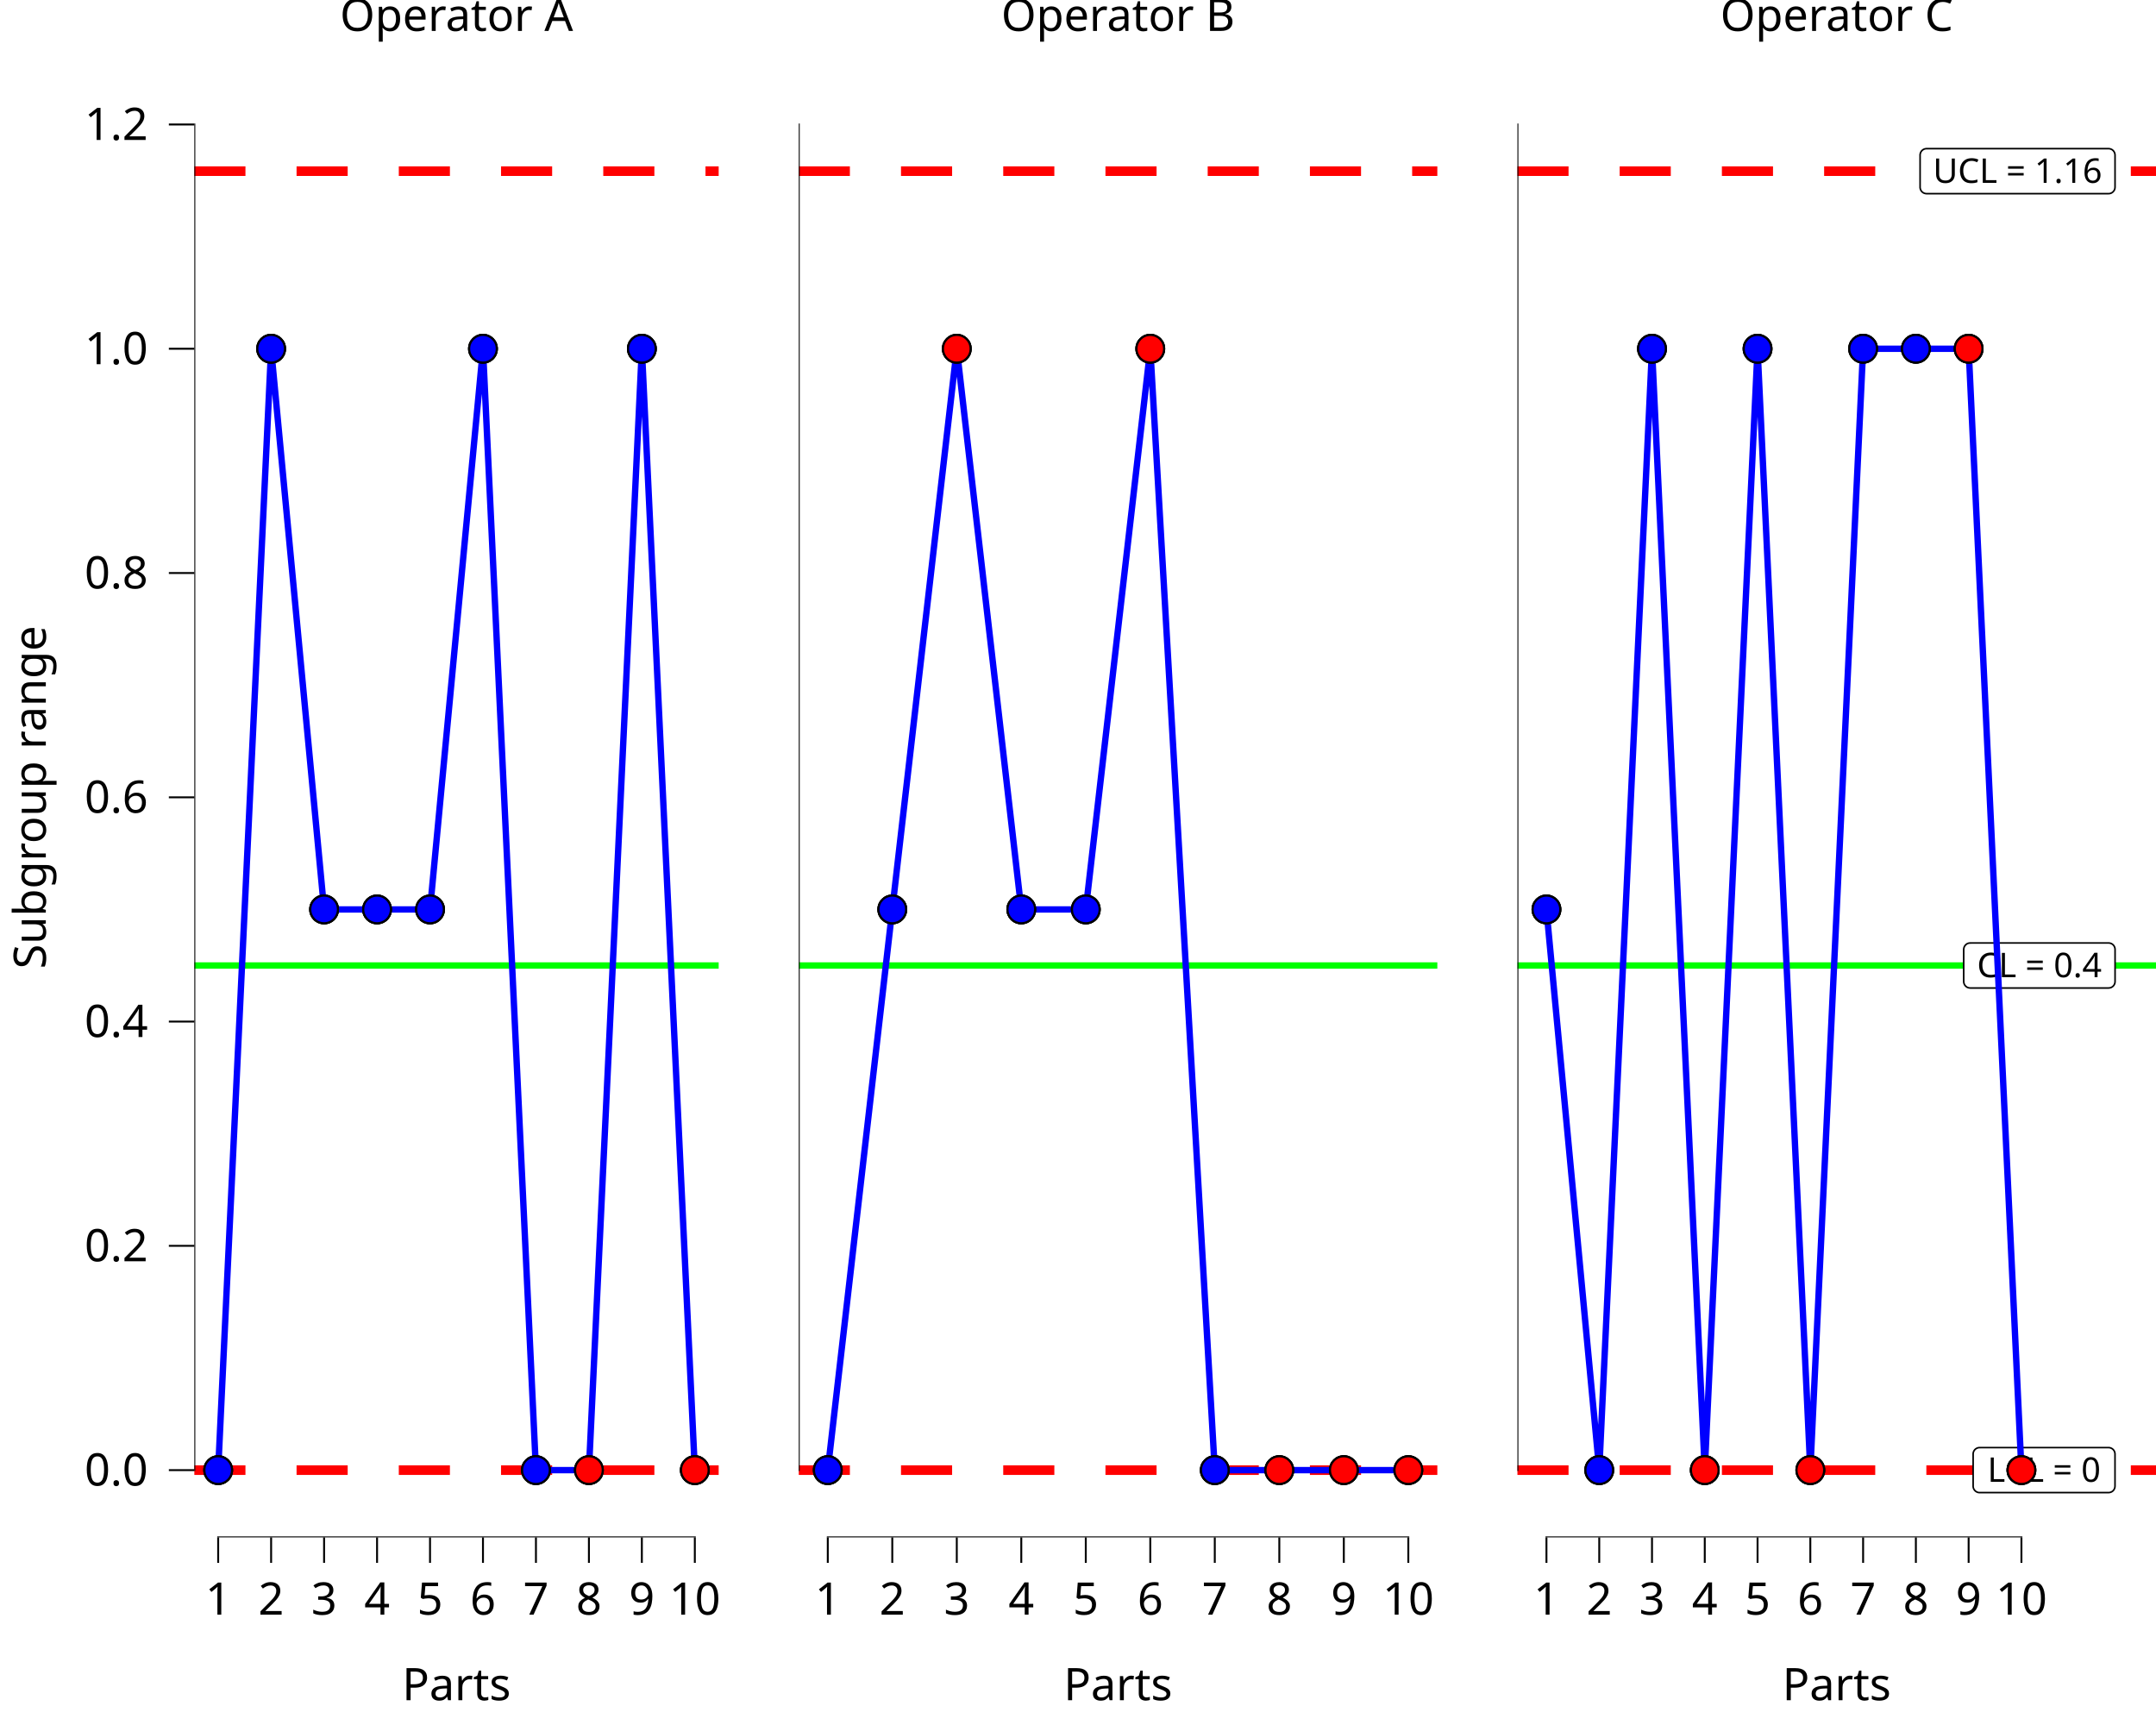
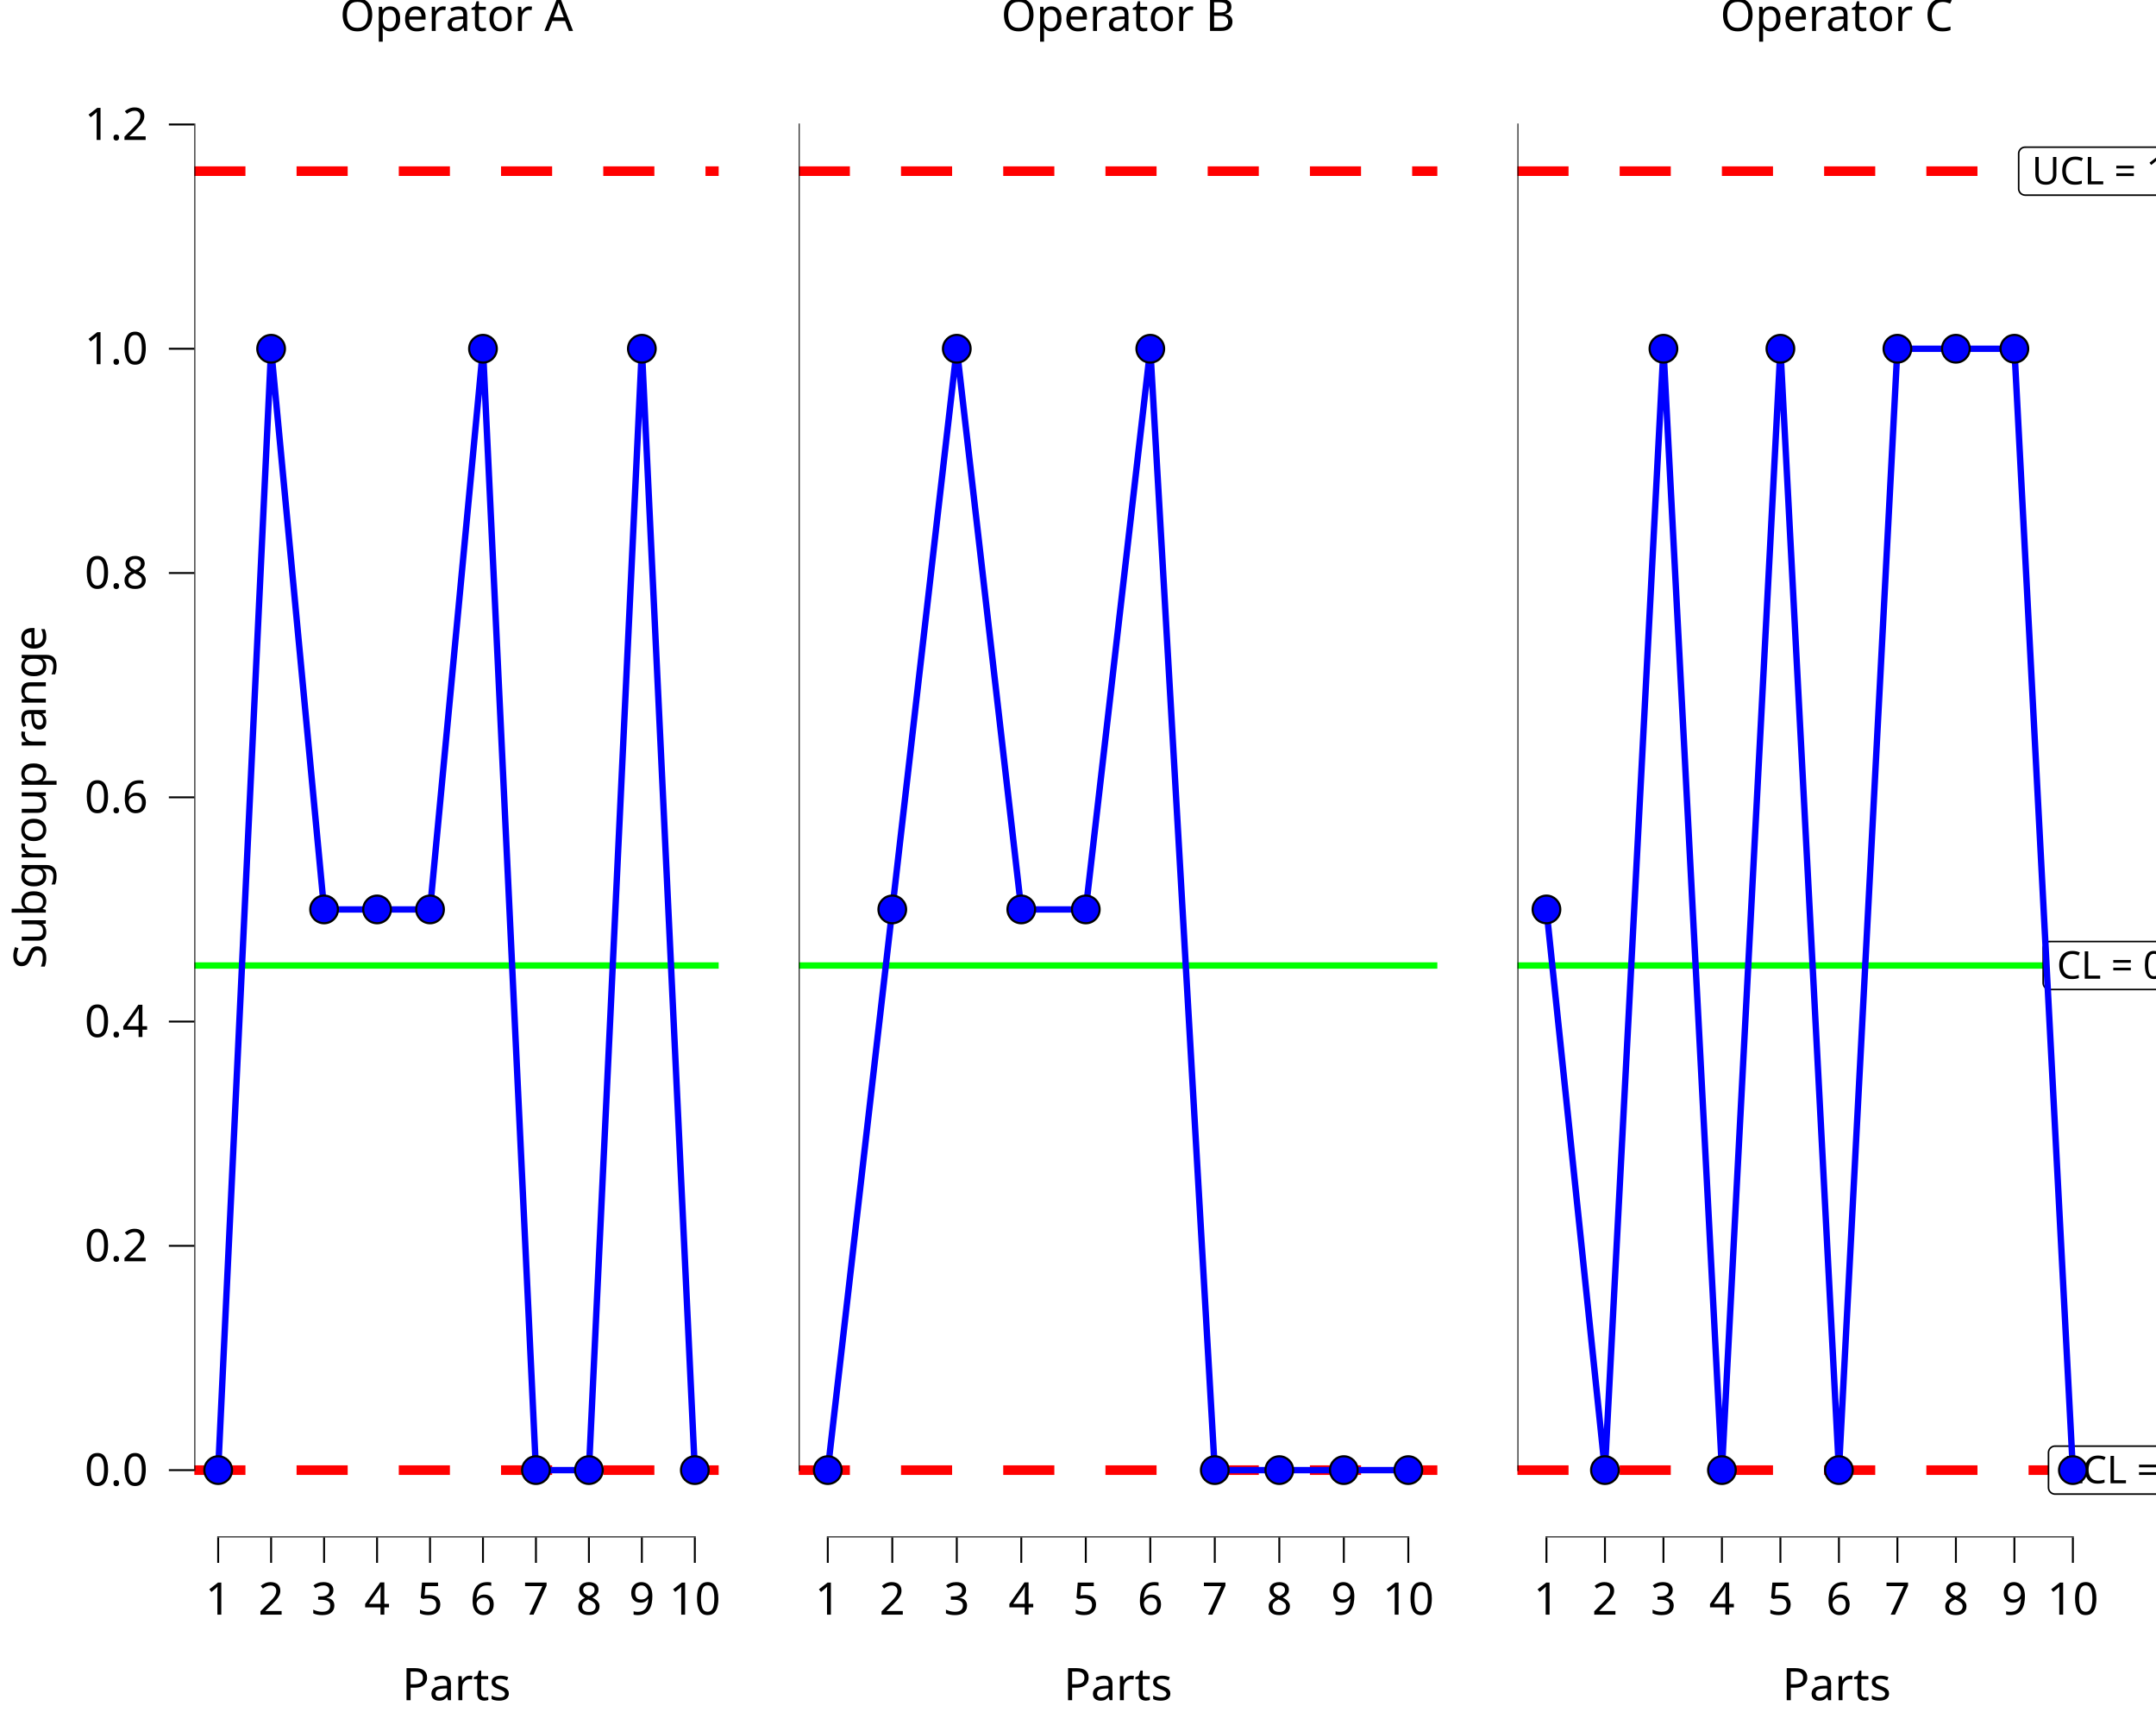
<svg xmlns="http://www.w3.org/2000/svg" class="svglite" data-engine-version="2.0" width="720.00pt" height="576.00pt" viewBox="0 0 720.00 576.00">
  <defs>
    <style type="text/css">
    .svglite line, .svglite polyline, .svglite polygon, .svglite path, .svglite rect, .svglite circle {
      fill: none;
      stroke: #000000;
      stroke-linecap: round;
      stroke-linejoin: round;
      stroke-miterlimit: 10.00;
    }
  </style>
  </defs>
  <rect width="100%" height="100%" style="stroke: none; fill: #FFFFFF;" />
  <defs>
    <clipPath id="cpMC4wMHw3MjAuMDB8MC4wMHw1NzYuMDA=">
      <rect x="0.00" y="0.00" width="720.00" height="576.00" />
    </clipPath>
  </defs>
  <g clip-path="url(#cpMC4wMHw3MjAuMDB8MC4wMHw1NzYuMDA=)">
</g>
  <defs>
    <clipPath id="cpMC4wMHwyNDAuMDB8MC4wMHw1NzYuMDA=">
      <rect x="0.00" y="0.00" width="240.00" height="576.00" />
    </clipPath>
  </defs>
  <g clip-path="url(#cpMC4wMHwyNDAuMDB8MC4wMHw1NzYuMDA=)">
    <rect x="0.00" y="0.00" width="240.00" height="576.00" style="stroke-width: 10.67; stroke: none;" />
  </g>
  <g clip-path="url(#cpMC4wMHw3MjAuMDB8MC4wMHw1NzYuMDA=)">
</g>
  <defs>
    <clipPath id="cpNjQuOTB8MjQwLjAwfDE5LjEwfDUxMy4zNQ==">
      <rect x="64.90" y="19.10" width="175.10" height="494.25" />
    </clipPath>
  </defs>
  <g clip-path="url(#cpNjQuOTB8MjQwLjAwfDE5LjEwfDUxMy4zNQ==)">
    <rect x="64.90" y="19.10" width="175.10" height="494.25" style="stroke-width: 10.67; stroke: none;" />
    <line x1="64.90" y1="322.39" x2="240.00" y2="322.39" style="stroke-width: 2.13; stroke: #00FF00; stroke-linecap: butt;" />
    <line x1="64.90" y1="57.15" x2="240.00" y2="57.15" style="stroke-width: 3.20; stroke: #FF0000; stroke-dasharray: 17.07,17.07; stroke-linecap: butt;" />
    <line x1="64.90" y1="490.89" x2="240.00" y2="490.89" style="stroke-width: 3.20; stroke: #FF0000; stroke-dasharray: 17.07,17.07; stroke-linecap: butt;" />
    <polyline points="72.86,490.89 90.54,116.45 108.23,303.67 125.92,303.67 143.61,303.67 161.29,116.45 178.98,490.89 196.67,490.89 214.35,116.45 232.04,490.89 " style="stroke-width: 2.13; stroke: #0000FF; stroke-linecap: butt;" />
-     <circle cx="72.86" cy="490.89" r="4.62" style="stroke-width: 0.71; fill: #0000FF;" />
-     <circle cx="90.54" cy="116.45" r="4.62" style="stroke-width: 0.71; fill: #0000FF;" />
-     <circle cx="108.23" cy="303.67" r="4.62" style="stroke-width: 0.71; fill: #0000FF;" />
-     <circle cx="125.92" cy="303.67" r="4.62" style="stroke-width: 0.71; fill: #0000FF;" />
-     <circle cx="143.61" cy="303.67" r="4.62" style="stroke-width: 0.71; fill: #0000FF;" />
-     <circle cx="161.29" cy="116.45" r="4.62" style="stroke-width: 0.71; fill: #0000FF;" />
-     <circle cx="178.98" cy="490.89" r="4.62" style="stroke-width: 0.71; fill: #0000FF;" />
-     <circle cx="196.67" cy="490.89" r="4.62" style="stroke-width: 0.71; fill: #0000FF;" />
-     <circle cx="214.35" cy="116.45" r="4.62" style="stroke-width: 0.71; fill: #0000FF;" />
-     <circle cx="232.04" cy="490.89" r="4.62" style="stroke-width: 0.71; fill: #0000FF;" />
    <line x1="72.54" y1="513.35" x2="232.36" y2="513.35" style="stroke-width: 0.64; stroke-linecap: butt;" />
    <line x1="64.90" y1="491.20" x2="64.90" y2="41.25" style="stroke-width: 0.64; stroke-linecap: butt;" />
    <circle cx="72.86" cy="490.89" r="4.62" style="stroke-width: 0.71; fill: #0000FF;" />
    <circle cx="90.54" cy="116.45" r="4.62" style="stroke-width: 0.71; fill: #0000FF;" />
    <circle cx="108.23" cy="303.67" r="4.62" style="stroke-width: 0.71; fill: #0000FF;" />
    <circle cx="125.92" cy="303.67" r="4.62" style="stroke-width: 0.71; fill: #0000FF;" />
    <circle cx="143.61" cy="303.67" r="4.62" style="stroke-width: 0.71; fill: #0000FF;" />
    <circle cx="161.29" cy="116.45" r="4.62" style="stroke-width: 0.71; fill: #0000FF;" />
    <circle cx="178.98" cy="490.89" r="4.62" style="stroke-width: 0.71; fill: #0000FF;" />
    <circle cx="196.67" cy="490.89" r="4.62" style="stroke-width: 0.71; fill: #0000FF;" />
    <circle cx="214.35" cy="116.45" r="4.62" style="stroke-width: 0.71; fill: #0000FF;" />
    <circle cx="232.04" cy="490.89" r="4.62" style="stroke-width: 0.71; fill: #0000FF;" />
-     <circle cx="72.86" cy="490.89" r="4.62" style="stroke-width: 0.71; fill: #0000FF;" />
-     <circle cx="90.54" cy="116.45" r="4.62" style="stroke-width: 0.71; fill: #0000FF;" />
-     <circle cx="108.23" cy="303.67" r="4.62" style="stroke-width: 0.71; fill: #0000FF;" />
-     <circle cx="125.92" cy="303.67" r="4.62" style="stroke-width: 0.71; fill: #0000FF;" />
-     <circle cx="143.61" cy="303.67" r="4.62" style="stroke-width: 0.71; fill: #0000FF;" />
-     <circle cx="161.29" cy="116.45" r="4.62" style="stroke-width: 0.71; fill: #0000FF;" />
-     <circle cx="178.98" cy="490.89" r="4.62" style="stroke-width: 0.71; fill: #0000FF;" />
-     <circle cx="196.67" cy="490.89" r="4.62" style="stroke-width: 0.71; fill: #FF0000;" />
-     <circle cx="214.35" cy="116.45" r="4.62" style="stroke-width: 0.71; fill: #0000FF;" />
-     <circle cx="232.04" cy="490.89" r="4.62" style="stroke-width: 0.71; fill: #FF0000;" />
    <rect x="64.90" y="19.10" width="175.10" height="494.25" style="stroke-width: 0.00; stroke: none;" />
  </g>
  <g clip-path="url(#cpMC4wMHw3MjAuMDB8MC4wMHw1NzYuMDA=)">
    <polyline points="64.90,513.35 64.90,19.10 " style="stroke-width: 0.00; stroke: none; stroke-linecap: butt;" />
    <text x="49.42" y="496.05" text-anchor="end" style="font-size: 15.00px; font-family: sans;" textLength="20.85px" lengthAdjust="spacingAndGlyphs">0.0</text>
    <text x="49.42" y="421.16" text-anchor="end" style="font-size: 15.00px; font-family: sans;" textLength="20.85px" lengthAdjust="spacingAndGlyphs">0.2</text>
    <text x="49.42" y="346.27" text-anchor="end" style="font-size: 15.00px; font-family: sans;" textLength="20.85px" lengthAdjust="spacingAndGlyphs">0.4</text>
    <text x="49.42" y="271.39" text-anchor="end" style="font-size: 15.00px; font-family: sans;" textLength="20.85px" lengthAdjust="spacingAndGlyphs">0.6</text>
    <text x="49.42" y="196.50" text-anchor="end" style="font-size: 15.00px; font-family: sans;" textLength="20.85px" lengthAdjust="spacingAndGlyphs">0.8</text>
    <text x="49.42" y="121.62" text-anchor="end" style="font-size: 15.00px; font-family: sans;" textLength="20.85px" lengthAdjust="spacingAndGlyphs">1.0</text>
    <text x="49.42" y="46.73" text-anchor="end" style="font-size: 15.00px; font-family: sans;" textLength="20.85px" lengthAdjust="spacingAndGlyphs">1.2</text>
    <polyline points="56.39,490.89 64.90,490.89 " style="stroke-width: 0.64; stroke-linecap: butt;" />
    <polyline points="56.39,416.00 64.90,416.00 " style="stroke-width: 0.64; stroke-linecap: butt;" />
    <polyline points="56.39,341.11 64.90,341.11 " style="stroke-width: 0.64; stroke-linecap: butt;" />
    <polyline points="56.39,266.23 64.90,266.23 " style="stroke-width: 0.64; stroke-linecap: butt;" />
    <polyline points="56.39,191.34 64.90,191.34 " style="stroke-width: 0.64; stroke-linecap: butt;" />
    <polyline points="56.39,116.45 64.90,116.45 " style="stroke-width: 0.64; stroke-linecap: butt;" />
    <polyline points="56.39,41.57 64.90,41.57 " style="stroke-width: 0.64; stroke-linecap: butt;" />
    <polyline points="64.90,513.35 240.00,513.35 " style="stroke-width: 0.00; stroke: none; stroke-linecap: butt;" />
    <polyline points="72.86,521.85 72.86,513.35 " style="stroke-width: 0.64; stroke-linecap: butt;" />
    <polyline points="90.54,521.85 90.54,513.35 " style="stroke-width: 0.64; stroke-linecap: butt;" />
    <polyline points="108.23,521.85 108.23,513.35 " style="stroke-width: 0.64; stroke-linecap: butt;" />
    <polyline points="125.92,521.85 125.92,513.35 " style="stroke-width: 0.64; stroke-linecap: butt;" />
    <polyline points="143.61,521.85 143.61,513.35 " style="stroke-width: 0.64; stroke-linecap: butt;" />
    <polyline points="161.29,521.85 161.29,513.35 " style="stroke-width: 0.64; stroke-linecap: butt;" />
    <polyline points="178.98,521.85 178.98,513.35 " style="stroke-width: 0.64; stroke-linecap: butt;" />
    <polyline points="196.67,521.85 196.67,513.35 " style="stroke-width: 0.64; stroke-linecap: butt;" />
    <polyline points="214.35,521.85 214.35,513.35 " style="stroke-width: 0.64; stroke-linecap: butt;" />
    <polyline points="232.04,521.85 232.04,513.35 " style="stroke-width: 0.64; stroke-linecap: butt;" />
    <text x="72.86" y="539.15" text-anchor="middle" style="font-size: 15.00px; font-family: sans;" textLength="8.34px" lengthAdjust="spacingAndGlyphs">1</text>
    <text x="90.54" y="539.15" text-anchor="middle" style="font-size: 15.00px; font-family: sans;" textLength="8.34px" lengthAdjust="spacingAndGlyphs">2</text>
    <text x="108.23" y="539.15" text-anchor="middle" style="font-size: 15.00px; font-family: sans;" textLength="8.34px" lengthAdjust="spacingAndGlyphs">3</text>
    <text x="125.92" y="539.15" text-anchor="middle" style="font-size: 15.00px; font-family: sans;" textLength="8.34px" lengthAdjust="spacingAndGlyphs">4</text>
    <text x="143.61" y="539.15" text-anchor="middle" style="font-size: 15.00px; font-family: sans;" textLength="8.34px" lengthAdjust="spacingAndGlyphs">5</text>
    <text x="161.29" y="539.15" text-anchor="middle" style="font-size: 15.00px; font-family: sans;" textLength="8.34px" lengthAdjust="spacingAndGlyphs">6</text>
    <text x="178.98" y="539.15" text-anchor="middle" style="font-size: 15.00px; font-family: sans;" textLength="8.34px" lengthAdjust="spacingAndGlyphs">7</text>
    <text x="196.67" y="539.15" text-anchor="middle" style="font-size: 15.00px; font-family: sans;" textLength="8.34px" lengthAdjust="spacingAndGlyphs">8</text>
    <text x="214.35" y="539.15" text-anchor="middle" style="font-size: 15.00px; font-family: sans;" textLength="8.34px" lengthAdjust="spacingAndGlyphs">9</text>
    <text x="232.04" y="539.15" text-anchor="middle" style="font-size: 15.00px; font-family: sans;" textLength="16.69px" lengthAdjust="spacingAndGlyphs">10</text>
    <text x="152.45" y="567.72" text-anchor="middle" style="font-size: 15.00px; font-family: sans;" textLength="35.02px" lengthAdjust="spacingAndGlyphs">Parts</text>
    <text transform="translate(15.30,266.23) rotate(-90)" text-anchor="middle" style="font-size: 15.00px; font-family: sans;" textLength="107.60px" lengthAdjust="spacingAndGlyphs">Subgroup range</text>
    <text x="152.45" y="10.32" text-anchor="middle" style="font-size: 15.00px; font-family: sans;" textLength="73.38px" lengthAdjust="spacingAndGlyphs">Operator A</text>
  </g>
  <defs>
    <clipPath id="cpMjQwLjAwfDQ4MC4wMHwwLjAwfDU3Ni4wMA==">
      <rect x="240.00" y="0.00" width="240.00" height="576.00" />
    </clipPath>
  </defs>
  <g clip-path="url(#cpMjQwLjAwfDQ4MC4wMHwwLjAwfDU3Ni4wMA==)">
    <rect x="240.00" y="0.00" width="240.00" height="576.00" style="stroke-width: 10.67; stroke: none;" />
  </g>
  <g clip-path="url(#cpMC4wMHw3MjAuMDB8MC4wMHw1NzYuMDA=)">
</g>
  <defs>
    <clipPath id="cpMjY2Ljc1fDQ4MC4wMHwxOS4xMHw1MTMuMzU=">
      <rect x="266.75" y="19.10" width="213.25" height="494.25" />
    </clipPath>
  </defs>
  <g clip-path="url(#cpMjY2Ljc1fDQ4MC4wMHwxOS4xMHw1MTMuMzU=)">
    <rect x="266.75" y="19.10" width="213.25" height="494.25" style="stroke-width: 10.67; stroke: none;" />
    <line x1="266.75" y1="322.39" x2="480.00" y2="322.39" style="stroke-width: 2.13; stroke: #00FF00; stroke-linecap: butt;" />
    <line x1="266.75" y1="57.15" x2="480.00" y2="57.15" style="stroke-width: 3.20; stroke: #FF0000; stroke-dasharray: 17.07,17.07; stroke-linecap: butt;" />
    <line x1="266.75" y1="490.89" x2="480.00" y2="490.89" style="stroke-width: 3.20; stroke: #FF0000; stroke-dasharray: 17.07,17.07; stroke-linecap: butt;" />
    <polyline points="276.44,490.89 297.98,303.67 319.52,116.45 341.06,303.67 362.60,303.67 384.14,116.45 405.68,490.89 427.23,490.89 448.77,490.89 470.31,490.89 " style="stroke-width: 2.13; stroke: #0000FF; stroke-linecap: butt;" />
-     <circle cx="276.44" cy="490.89" r="4.62" style="stroke-width: 0.71; fill: #0000FF;" />
-     <circle cx="297.98" cy="303.67" r="4.62" style="stroke-width: 0.71; fill: #0000FF;" />
-     <circle cx="319.52" cy="116.45" r="4.62" style="stroke-width: 0.71; fill: #FF0000;" />
-     <circle cx="341.06" cy="303.67" r="4.62" style="stroke-width: 0.71; fill: #0000FF;" />
-     <circle cx="362.60" cy="303.67" r="4.62" style="stroke-width: 0.71; fill: #0000FF;" />
-     <circle cx="384.14" cy="116.45" r="4.62" style="stroke-width: 0.71; fill: #FF0000;" />
-     <circle cx="405.68" cy="490.89" r="4.62" style="stroke-width: 0.71; fill: #0000FF;" />
-     <circle cx="427.23" cy="490.89" r="4.62" style="stroke-width: 0.71; fill: #0000FF;" />
-     <circle cx="448.77" cy="490.89" r="4.62" style="stroke-width: 0.71; fill: #0000FF;" />
-     <circle cx="470.31" cy="490.89" r="4.62" style="stroke-width: 0.71; fill: #0000FF;" />
    <line x1="276.12" y1="513.35" x2="470.63" y2="513.35" style="stroke-width: 0.64; stroke-linecap: butt;" />
    <line x1="266.75" y1="491.20" x2="266.75" y2="41.25" style="stroke-width: 0.64; stroke-linecap: butt;" />
    <circle cx="276.44" cy="490.89" r="4.62" style="stroke-width: 0.71; fill: #0000FF;" />
    <circle cx="297.98" cy="303.67" r="4.62" style="stroke-width: 0.71; fill: #0000FF;" />
    <circle cx="319.52" cy="116.45" r="4.62" style="stroke-width: 0.71; fill: #0000FF;" />
    <circle cx="341.06" cy="303.67" r="4.62" style="stroke-width: 0.71; fill: #0000FF;" />
    <circle cx="362.60" cy="303.67" r="4.62" style="stroke-width: 0.71; fill: #0000FF;" />
    <circle cx="384.14" cy="116.45" r="4.62" style="stroke-width: 0.71; fill: #0000FF;" />
    <circle cx="405.68" cy="490.89" r="4.62" style="stroke-width: 0.71; fill: #0000FF;" />
    <circle cx="427.23" cy="490.89" r="4.62" style="stroke-width: 0.71; fill: #0000FF;" />
    <circle cx="448.77" cy="490.89" r="4.62" style="stroke-width: 0.71; fill: #0000FF;" />
    <circle cx="470.31" cy="490.89" r="4.62" style="stroke-width: 0.71; fill: #0000FF;" />
-     <circle cx="276.44" cy="490.89" r="4.62" style="stroke-width: 0.71; fill: #0000FF;" />
-     <circle cx="297.98" cy="303.67" r="4.62" style="stroke-width: 0.71; fill: #0000FF;" />
-     <circle cx="319.52" cy="116.45" r="4.62" style="stroke-width: 0.71; fill: #FF0000;" />
-     <circle cx="341.06" cy="303.67" r="4.62" style="stroke-width: 0.71; fill: #0000FF;" />
-     <circle cx="362.60" cy="303.67" r="4.62" style="stroke-width: 0.71; fill: #0000FF;" />
-     <circle cx="384.14" cy="116.45" r="4.62" style="stroke-width: 0.71; fill: #FF0000;" />
-     <circle cx="405.68" cy="490.89" r="4.62" style="stroke-width: 0.71; fill: #0000FF;" />
-     <circle cx="427.23" cy="490.89" r="4.62" style="stroke-width: 0.71; fill: #FF0000;" />
-     <circle cx="448.77" cy="490.89" r="4.62" style="stroke-width: 0.71; fill: #FF0000;" />
-     <circle cx="470.31" cy="490.89" r="4.62" style="stroke-width: 0.71; fill: #FF0000;" />
    <rect x="266.75" y="19.10" width="213.25" height="494.25" style="stroke-width: 0.00; stroke: none;" />
  </g>
  <g clip-path="url(#cpMC4wMHw3MjAuMDB8MC4wMHw1NzYuMDA=)">
    <polyline points="266.75,513.35 480.00,513.35 " style="stroke-width: 0.00; stroke: none; stroke-linecap: butt;" />
    <polyline points="276.44,521.85 276.44,513.35 " style="stroke-width: 0.64; stroke-linecap: butt;" />
    <polyline points="297.98,521.85 297.98,513.35 " style="stroke-width: 0.64; stroke-linecap: butt;" />
    <polyline points="319.52,521.85 319.52,513.35 " style="stroke-width: 0.64; stroke-linecap: butt;" />
    <polyline points="341.06,521.85 341.06,513.35 " style="stroke-width: 0.64; stroke-linecap: butt;" />
    <polyline points="362.60,521.85 362.60,513.35 " style="stroke-width: 0.64; stroke-linecap: butt;" />
    <polyline points="384.14,521.85 384.14,513.35 " style="stroke-width: 0.64; stroke-linecap: butt;" />
    <polyline points="405.68,521.85 405.68,513.35 " style="stroke-width: 0.64; stroke-linecap: butt;" />
    <polyline points="427.23,521.85 427.23,513.35 " style="stroke-width: 0.64; stroke-linecap: butt;" />
    <polyline points="448.77,521.85 448.77,513.35 " style="stroke-width: 0.64; stroke-linecap: butt;" />
    <polyline points="470.31,521.85 470.31,513.35 " style="stroke-width: 0.64; stroke-linecap: butt;" />
    <text x="276.44" y="539.15" text-anchor="middle" style="font-size: 15.00px; font-family: sans;" textLength="8.34px" lengthAdjust="spacingAndGlyphs">1</text>
    <text x="297.98" y="539.15" text-anchor="middle" style="font-size: 15.00px; font-family: sans;" textLength="8.34px" lengthAdjust="spacingAndGlyphs">2</text>
    <text x="319.52" y="539.15" text-anchor="middle" style="font-size: 15.00px; font-family: sans;" textLength="8.34px" lengthAdjust="spacingAndGlyphs">3</text>
    <text x="341.06" y="539.15" text-anchor="middle" style="font-size: 15.00px; font-family: sans;" textLength="8.34px" lengthAdjust="spacingAndGlyphs">4</text>
    <text x="362.60" y="539.15" text-anchor="middle" style="font-size: 15.00px; font-family: sans;" textLength="8.34px" lengthAdjust="spacingAndGlyphs">5</text>
    <text x="384.14" y="539.15" text-anchor="middle" style="font-size: 15.00px; font-family: sans;" textLength="8.34px" lengthAdjust="spacingAndGlyphs">6</text>
    <text x="405.68" y="539.15" text-anchor="middle" style="font-size: 15.00px; font-family: sans;" textLength="8.34px" lengthAdjust="spacingAndGlyphs">7</text>
    <text x="427.23" y="539.15" text-anchor="middle" style="font-size: 15.00px; font-family: sans;" textLength="8.34px" lengthAdjust="spacingAndGlyphs">8</text>
    <text x="448.77" y="539.15" text-anchor="middle" style="font-size: 15.00px; font-family: sans;" textLength="8.34px" lengthAdjust="spacingAndGlyphs">9</text>
    <text x="470.31" y="539.15" text-anchor="middle" style="font-size: 15.00px; font-family: sans;" textLength="16.69px" lengthAdjust="spacingAndGlyphs">10</text>
    <text x="373.37" y="567.72" text-anchor="middle" style="font-size: 15.00px; font-family: sans;" textLength="35.02px" lengthAdjust="spacingAndGlyphs">Parts</text>
    <text x="373.37" y="10.32" text-anchor="middle" style="font-size: 15.00px; font-family: sans;" textLength="73.38px" lengthAdjust="spacingAndGlyphs">Operator B</text>
  </g>
  <defs>
    <clipPath id="cpNDgwLjAwfDcyMC4wMHwwLjAwfDU3Ni4wMA==">
      <rect x="480.00" y="0.00" width="240.00" height="576.00" />
    </clipPath>
  </defs>
  <g clip-path="url(#cpNDgwLjAwfDcyMC4wMHwwLjAwfDU3Ni4wMA==)">
    <rect x="480.00" y="0.00" width="240.00" height="576.00" style="stroke-width: 10.67; stroke: none;" />
  </g>
  <g clip-path="url(#cpMC4wMHw3MjAuMDB8MC4wMHw1NzYuMDA=)">
</g>
  <defs>
    <clipPath id="cpNTA2Ljc1fDcyMC4wMHwxOS4xMHw1MTMuMzU=">
      <rect x="506.75" y="19.10" width="213.25" height="494.25" />
    </clipPath>
  </defs>
  <g clip-path="url(#cpNTA2Ljc1fDcyMC4wMHwxOS4xMHw1MTMuMzU=)">
    <rect x="506.75" y="19.10" width="213.25" height="494.25" style="stroke-width: 10.67; stroke: none;" />
    <line x1="506.75" y1="322.39" x2="720.00" y2="322.39" style="stroke-width: 2.13; stroke: #00FF00; stroke-linecap: butt;" />
    <line x1="506.75" y1="57.15" x2="720.00" y2="57.15" style="stroke-width: 3.20; stroke: #FF0000; stroke-dasharray: 17.07,17.07; stroke-linecap: butt;" />
    <line x1="506.75" y1="490.89" x2="720.00" y2="490.89" style="stroke-width: 3.20; stroke: #FF0000; stroke-dasharray: 17.07,17.07; stroke-linecap: butt;" />
-     <polygon points="657.94,329.91 704.17,329.91 704.08,329.90 704.43,329.89 704.77,329.82 705.10,329.70 705.40,329.52 705.67,329.30 705.90,329.04 706.08,328.75 706.22,328.43 706.30,328.09 706.33,327.75 706.33,327.75 706.33,317.03 706.33,317.03 706.30,316.69 706.22,316.35 706.08,316.03 705.90,315.74 705.67,315.48 705.40,315.26 705.10,315.08 704.77,314.96 704.43,314.89 704.17,314.87 657.94,314.87 658.20,314.89 657.86,314.88 657.51,314.92 657.18,315.01 656.86,315.16 656.58,315.36 656.33,315.60 656.12,315.88 655.96,316.19 655.85,316.52 655.79,316.86 655.78,317.03 655.78,327.75 655.79,327.57 655.79,327.92 655.85,328.26 655.96,328.59 656.12,328.90 656.33,329.18 656.58,329.42 656.86,329.62 657.18,329.77 657.51,329.86 657.86,329.90 " style="stroke-width: 0.53; fill: #FFFFFF;" />
-     <text x="681.06" y="326.31" text-anchor="middle" style="font-size: 11.38px; font-family: sans;" textLength="43.35px" lengthAdjust="spacingAndGlyphs">CL = 0.4</text>
-     <polygon points="643.38,64.66 704.16,64.66 704.07,64.66 704.42,64.65 704.76,64.58 705.08,64.46 705.39,64.28 705.65,64.06 705.88,63.80 706.07,63.51 706.21,63.19 706.29,62.85 706.32,62.50 706.32,62.50 706.32,51.79 706.32,51.79 706.29,51.45 706.21,51.11 706.07,50.79 705.88,50.49 705.65,50.23 705.39,50.01 705.08,49.84 704.76,49.72 704.42,49.65 704.16,49.63 643.38,49.63 643.64,49.65 643.29,49.63 642.95,49.68 642.61,49.77 642.30,49.92 642.01,50.12 641.76,50.36 641.55,50.64 641.39,50.95 641.28,51.28 641.22,51.62 641.22,51.79 641.22,62.50 641.22,62.33 641.22,62.68 641.28,63.02 641.39,63.35 641.55,63.66 641.76,63.94 642.01,64.18 642.30,64.38 642.61,64.52 642.95,64.62 643.29,64.66 " style="stroke-width: 0.53; fill: #FFFFFF;" />
-     <text x="673.77" y="61.06" text-anchor="middle" style="font-size: 11.38px; font-family: sans;" textLength="57.90px" lengthAdjust="spacingAndGlyphs">UCL = 1.16</text>
-     <polygon points="661.09,498.40 704.15,498.40 704.06,498.40 704.41,498.38 704.75,498.31 705.08,498.19 705.38,498.02 705.65,497.80 705.88,497.54 706.06,497.24 706.20,496.92 706.28,496.59 706.31,496.24 706.31,496.24 706.31,485.53 706.31,485.53 706.28,485.18 706.20,484.84 706.06,484.52 705.88,484.23 705.65,483.97 705.38,483.75 705.08,483.58 704.75,483.45 704.41,483.38 704.15,483.37 661.09,483.37 661.35,483.38 661.00,483.37 660.65,483.41 660.32,483.51 660.01,483.66 659.72,483.85 659.47,484.09 659.26,484.37 659.10,484.68 658.99,485.01 658.93,485.35 658.93,485.53 658.93,496.24 658.93,496.07 658.93,496.41 658.99,496.76 659.10,497.09 659.26,497.39 659.47,497.67 659.72,497.91 660.01,498.11 660.32,498.26 660.65,498.36 661.00,498.40 " style="stroke-width: 0.53; fill: #FFFFFF;" />
-     <text x="682.62" y="494.80" text-anchor="middle" style="font-size: 11.38px; font-family: sans;" textLength="40.19px" lengthAdjust="spacingAndGlyphs">LCL = 0</text>
-     <polyline points="516.44,303.67 534.07,490.89 551.69,116.45 569.31,490.89 586.94,116.45 604.56,490.89 622.19,116.45 639.81,116.45 657.43,116.45 675.06,490.89 " style="stroke-width: 2.13; stroke: #0000FF; stroke-linecap: butt;" />
-     <circle cx="516.44" cy="303.67" r="4.62" style="stroke-width: 0.71; fill: #0000FF;" />
-     <circle cx="534.07" cy="490.89" r="4.62" style="stroke-width: 0.71; fill: #0000FF;" />
-     <circle cx="551.69" cy="116.45" r="4.62" style="stroke-width: 0.71; fill: #0000FF;" />
-     <circle cx="569.31" cy="490.89" r="4.62" style="stroke-width: 0.71; fill: #0000FF;" />
-     <circle cx="586.94" cy="116.45" r="4.62" style="stroke-width: 0.71; fill: #0000FF;" />
-     <circle cx="604.56" cy="490.89" r="4.62" style="stroke-width: 0.71; fill: #0000FF;" />
-     <circle cx="622.19" cy="116.45" r="4.62" style="stroke-width: 0.71; fill: #0000FF;" />
-     <circle cx="639.81" cy="116.45" r="4.62" style="stroke-width: 0.71; fill: #0000FF;" />
-     <circle cx="657.43" cy="116.45" r="4.62" style="stroke-width: 0.71; fill: #0000FF;" />
-     <circle cx="675.06" cy="490.89" r="4.62" style="stroke-width: 0.71; fill: #0000FF;" />
-     <line x1="516.12" y1="513.35" x2="675.38" y2="513.35" style="stroke-width: 0.64; stroke-linecap: butt;" />
+     <polygon points="684.48,330.40 736.13,330.40 736.04,330.40 736.39,330.38 736.73,330.31 737.06,330.19 737.36,330.01 737.63,329.79 737.86,329.53 738.04,329.24 738.18,328.92 738.26,328.58 738.29,328.24 738.29,328.24 738.29,316.55 738.29,316.55 738.26,316.20 738.18,315.86 738.04,315.54 737.86,315.25 737.63,314.99 737.36,314.77 737.06,314.59 736.73,314.47 736.39,314.40 736.13,314.39 684.48,314.39 684.74,314.40 684.40,314.39 684.05,314.43 683.72,314.53 683.40,314.67 683.12,314.87 682.87,315.11 682.66,315.39 682.50,315.70 682.39,316.03 682.33,316.37 682.32,316.55 682.32,328.24 682.33,328.06 682.33,328.41 682.39,328.75 682.50,329.08 682.66,329.39 682.87,329.67 683.12,329.91 683.40,330.11 683.72,330.26 684.05,330.35 684.40,330.40 " style="stroke-width: 0.53; fill: #FFFFFF;" />
+     <text x="710.31" y="326.80" text-anchor="middle" style="font-size: 12.80px; font-family: sans;" textLength="48.77px" lengthAdjust="spacingAndGlyphs">CL = 0.4</text>
+     <polygon points="676.30,65.16 744.32,65.16 744.23,65.15 744.58,65.14 744.92,65.07 745.24,64.95 745.54,64.77 745.81,64.55 746.04,64.29 746.23,64.00 746.36,63.68 746.45,63.34 746.48,63.00 746.48,63.00 746.48,51.30 746.48,51.30 746.45,50.96 746.36,50.62 746.23,50.30 746.04,50.01 745.81,49.75 745.54,49.53 745.24,49.35 744.92,49.23 744.58,49.16 744.32,49.14 676.30,49.14 676.56,49.16 676.21,49.15 675.87,49.19 675.53,49.28 675.22,49.43 674.93,49.63 674.68,49.87 674.47,50.15 674.31,50.46 674.20,50.79 674.14,51.13 674.14,51.30 674.14,63.00 674.14,62.82 674.14,63.17 674.20,63.51 674.31,63.84 674.47,64.15 674.68,64.43 674.93,64.67 675.22,64.87 675.53,65.01 675.87,65.11 676.21,65.15 " style="stroke-width: 0.53; fill: #FFFFFF;" />
+     <text x="710.31" y="61.56" text-anchor="middle" style="font-size: 12.80px; font-family: sans;" textLength="65.14px" lengthAdjust="spacingAndGlyphs">UCL = 1.16</text>
+     <polygon points="686.26,498.89 734.35,498.89 734.26,498.89 734.61,498.88 734.95,498.81 735.28,498.68 735.58,498.51 735.85,498.29 736.08,498.03 736.26,497.73 736.40,497.41 736.48,497.08 736.51,496.73 736.51,496.73 736.51,485.04 736.51,485.04 736.48,484.69 736.40,484.36 736.26,484.04 736.08,483.74 735.85,483.48 735.58,483.26 735.28,483.09 734.95,482.96 734.61,482.90 734.35,482.88 686.26,482.88 686.52,482.90 686.17,482.88 685.83,482.92 685.50,483.02 685.18,483.17 684.90,483.37 684.64,483.61 684.44,483.88 684.27,484.19 684.16,484.52 684.11,484.87 684.10,485.04 684.10,496.73 684.11,496.56 684.11,496.90 684.16,497.25 684.27,497.58 684.44,497.89 684.64,498.16 684.90,498.40 685.18,498.60 685.50,498.75 685.83,498.85 686.17,498.89 " style="stroke-width: 0.53; fill: #FFFFFF;" />
+     <text x="710.31" y="495.29" text-anchor="middle" style="font-size: 12.80px; font-family: sans;" textLength="45.21px" lengthAdjust="spacingAndGlyphs">LCL = 0</text>
+     <polyline points="516.44,303.67 535.97,490.89 555.51,116.45 575.04,490.89 594.57,116.45 614.11,490.89 633.64,116.45 653.17,116.45 672.71,116.45 692.24,490.89 " style="stroke-width: 2.13; stroke: #0000FF; stroke-linecap: butt;" />
+     <line x1="516.12" y1="513.35" x2="692.56" y2="513.35" style="stroke-width: 0.64; stroke-linecap: butt;" />
    <line x1="506.75" y1="491.20" x2="506.75" y2="41.25" style="stroke-width: 0.64; stroke-linecap: butt;" />
    <circle cx="516.44" cy="303.67" r="4.62" style="stroke-width: 0.71; fill: #0000FF;" />
-     <circle cx="534.07" cy="490.89" r="4.62" style="stroke-width: 0.71; fill: #0000FF;" />
-     <circle cx="551.69" cy="116.45" r="4.62" style="stroke-width: 0.71; fill: #0000FF;" />
-     <circle cx="569.31" cy="490.89" r="4.62" style="stroke-width: 0.71; fill: #0000FF;" />
-     <circle cx="586.94" cy="116.45" r="4.62" style="stroke-width: 0.71; fill: #0000FF;" />
-     <circle cx="604.56" cy="490.89" r="4.62" style="stroke-width: 0.71; fill: #0000FF;" />
-     <circle cx="622.19" cy="116.45" r="4.62" style="stroke-width: 0.71; fill: #0000FF;" />
-     <circle cx="639.81" cy="116.45" r="4.62" style="stroke-width: 0.71; fill: #0000FF;" />
-     <circle cx="657.43" cy="116.45" r="4.62" style="stroke-width: 0.71; fill: #0000FF;" />
-     <circle cx="675.06" cy="490.89" r="4.62" style="stroke-width: 0.71; fill: #0000FF;" />
-     <circle cx="516.44" cy="303.67" r="4.62" style="stroke-width: 0.71; fill: #0000FF;" />
-     <circle cx="534.07" cy="490.89" r="4.62" style="stroke-width: 0.71; fill: #0000FF;" />
-     <circle cx="551.69" cy="116.45" r="4.62" style="stroke-width: 0.71; fill: #0000FF;" />
-     <circle cx="569.31" cy="490.89" r="4.62" style="stroke-width: 0.71; fill: #FF0000;" />
-     <circle cx="586.94" cy="116.45" r="4.62" style="stroke-width: 0.71; fill: #0000FF;" />
-     <circle cx="604.56" cy="490.89" r="4.62" style="stroke-width: 0.71; fill: #FF0000;" />
-     <circle cx="622.19" cy="116.45" r="4.62" style="stroke-width: 0.71; fill: #0000FF;" />
-     <circle cx="639.81" cy="116.45" r="4.62" style="stroke-width: 0.71; fill: #0000FF;" />
-     <circle cx="657.43" cy="116.45" r="4.62" style="stroke-width: 0.71; fill: #FF0000;" />
-     <circle cx="675.06" cy="490.89" r="4.62" style="stroke-width: 0.71; fill: #FF0000;" />
+     <circle cx="535.97" cy="490.89" r="4.62" style="stroke-width: 0.71; fill: #0000FF;" />
+     <circle cx="555.51" cy="116.45" r="4.62" style="stroke-width: 0.71; fill: #0000FF;" />
+     <circle cx="575.04" cy="490.89" r="4.62" style="stroke-width: 0.71; fill: #0000FF;" />
+     <circle cx="594.57" cy="116.45" r="4.62" style="stroke-width: 0.71; fill: #0000FF;" />
+     <circle cx="614.11" cy="490.89" r="4.62" style="stroke-width: 0.71; fill: #0000FF;" />
+     <circle cx="633.64" cy="116.45" r="4.62" style="stroke-width: 0.71; fill: #0000FF;" />
+     <circle cx="653.17" cy="116.45" r="4.62" style="stroke-width: 0.71; fill: #0000FF;" />
+     <circle cx="672.71" cy="116.45" r="4.62" style="stroke-width: 0.71; fill: #0000FF;" />
+     <circle cx="692.24" cy="490.89" r="4.62" style="stroke-width: 0.71; fill: #0000FF;" />
    <rect x="506.75" y="19.10" width="213.25" height="494.25" style="stroke-width: 0.00; stroke: none;" />
  </g>
  <g clip-path="url(#cpMC4wMHw3MjAuMDB8MC4wMHw1NzYuMDA=)">
    <polyline points="506.75,513.35 720.00,513.35 " style="stroke-width: 0.00; stroke: none; stroke-linecap: butt;" />
    <polyline points="516.44,521.85 516.44,513.35 " style="stroke-width: 0.64; stroke-linecap: butt;" />
-     <polyline points="534.07,521.85 534.07,513.35 " style="stroke-width: 0.64; stroke-linecap: butt;" />
-     <polyline points="551.69,521.85 551.69,513.35 " style="stroke-width: 0.64; stroke-linecap: butt;" />
-     <polyline points="569.31,521.85 569.31,513.35 " style="stroke-width: 0.64; stroke-linecap: butt;" />
-     <polyline points="586.94,521.85 586.94,513.35 " style="stroke-width: 0.64; stroke-linecap: butt;" />
-     <polyline points="604.56,521.85 604.56,513.35 " style="stroke-width: 0.64; stroke-linecap: butt;" />
-     <polyline points="622.19,521.85 622.19,513.35 " style="stroke-width: 0.64; stroke-linecap: butt;" />
-     <polyline points="639.81,521.85 639.81,513.35 " style="stroke-width: 0.64; stroke-linecap: butt;" />
-     <polyline points="657.43,521.85 657.43,513.35 " style="stroke-width: 0.64; stroke-linecap: butt;" />
-     <polyline points="675.06,521.85 675.06,513.35 " style="stroke-width: 0.64; stroke-linecap: butt;" />
+     <polyline points="535.97,521.85 535.97,513.35 " style="stroke-width: 0.64; stroke-linecap: butt;" />
+     <polyline points="555.51,521.85 555.51,513.35 " style="stroke-width: 0.64; stroke-linecap: butt;" />
+     <polyline points="575.04,521.85 575.04,513.35 " style="stroke-width: 0.64; stroke-linecap: butt;" />
+     <polyline points="594.57,521.85 594.57,513.35 " style="stroke-width: 0.64; stroke-linecap: butt;" />
+     <polyline points="614.11,521.85 614.11,513.35 " style="stroke-width: 0.64; stroke-linecap: butt;" />
+     <polyline points="633.64,521.85 633.64,513.35 " style="stroke-width: 0.64; stroke-linecap: butt;" />
+     <polyline points="653.17,521.85 653.17,513.35 " style="stroke-width: 0.64; stroke-linecap: butt;" />
+     <polyline points="672.71,521.85 672.71,513.35 " style="stroke-width: 0.64; stroke-linecap: butt;" />
+     <polyline points="692.24,521.85 692.24,513.35 " style="stroke-width: 0.64; stroke-linecap: butt;" />
    <text x="516.44" y="539.15" text-anchor="middle" style="font-size: 15.00px; font-family: sans;" textLength="8.34px" lengthAdjust="spacingAndGlyphs">1</text>
-     <text x="534.07" y="539.15" text-anchor="middle" style="font-size: 15.00px; font-family: sans;" textLength="8.34px" lengthAdjust="spacingAndGlyphs">2</text>
-     <text x="551.69" y="539.15" text-anchor="middle" style="font-size: 15.00px; font-family: sans;" textLength="8.34px" lengthAdjust="spacingAndGlyphs">3</text>
-     <text x="569.31" y="539.15" text-anchor="middle" style="font-size: 15.00px; font-family: sans;" textLength="8.34px" lengthAdjust="spacingAndGlyphs">4</text>
-     <text x="586.94" y="539.15" text-anchor="middle" style="font-size: 15.00px; font-family: sans;" textLength="8.34px" lengthAdjust="spacingAndGlyphs">5</text>
-     <text x="604.56" y="539.15" text-anchor="middle" style="font-size: 15.00px; font-family: sans;" textLength="8.34px" lengthAdjust="spacingAndGlyphs">6</text>
-     <text x="622.19" y="539.15" text-anchor="middle" style="font-size: 15.00px; font-family: sans;" textLength="8.34px" lengthAdjust="spacingAndGlyphs">7</text>
-     <text x="639.81" y="539.15" text-anchor="middle" style="font-size: 15.00px; font-family: sans;" textLength="8.34px" lengthAdjust="spacingAndGlyphs">8</text>
-     <text x="657.43" y="539.15" text-anchor="middle" style="font-size: 15.00px; font-family: sans;" textLength="8.34px" lengthAdjust="spacingAndGlyphs">9</text>
-     <text x="675.06" y="539.15" text-anchor="middle" style="font-size: 15.00px; font-family: sans;" textLength="16.69px" lengthAdjust="spacingAndGlyphs">10</text>
+     <text x="535.97" y="539.15" text-anchor="middle" style="font-size: 15.00px; font-family: sans;" textLength="8.34px" lengthAdjust="spacingAndGlyphs">2</text>
+     <text x="555.51" y="539.15" text-anchor="middle" style="font-size: 15.00px; font-family: sans;" textLength="8.34px" lengthAdjust="spacingAndGlyphs">3</text>
+     <text x="575.04" y="539.15" text-anchor="middle" style="font-size: 15.00px; font-family: sans;" textLength="8.34px" lengthAdjust="spacingAndGlyphs">4</text>
+     <text x="594.57" y="539.15" text-anchor="middle" style="font-size: 15.00px; font-family: sans;" textLength="8.34px" lengthAdjust="spacingAndGlyphs">5</text>
+     <text x="614.11" y="539.15" text-anchor="middle" style="font-size: 15.00px; font-family: sans;" textLength="8.34px" lengthAdjust="spacingAndGlyphs">6</text>
+     <text x="633.64" y="539.15" text-anchor="middle" style="font-size: 15.00px; font-family: sans;" textLength="8.34px" lengthAdjust="spacingAndGlyphs">7</text>
+     <text x="653.17" y="539.15" text-anchor="middle" style="font-size: 15.00px; font-family: sans;" textLength="8.34px" lengthAdjust="spacingAndGlyphs">8</text>
+     <text x="672.71" y="539.15" text-anchor="middle" style="font-size: 15.00px; font-family: sans;" textLength="8.34px" lengthAdjust="spacingAndGlyphs">9</text>
+     <text x="692.24" y="539.15" text-anchor="middle" style="font-size: 15.00px; font-family: sans;" textLength="16.69px" lengthAdjust="spacingAndGlyphs">10</text>
    <text x="613.37" y="567.72" text-anchor="middle" style="font-size: 15.00px; font-family: sans;" textLength="35.02px" lengthAdjust="spacingAndGlyphs">Parts</text>
    <text x="613.37" y="10.32" text-anchor="middle" style="font-size: 15.00px; font-family: sans;" textLength="74.20px" lengthAdjust="spacingAndGlyphs">Operator C</text>
  </g>
</svg>
